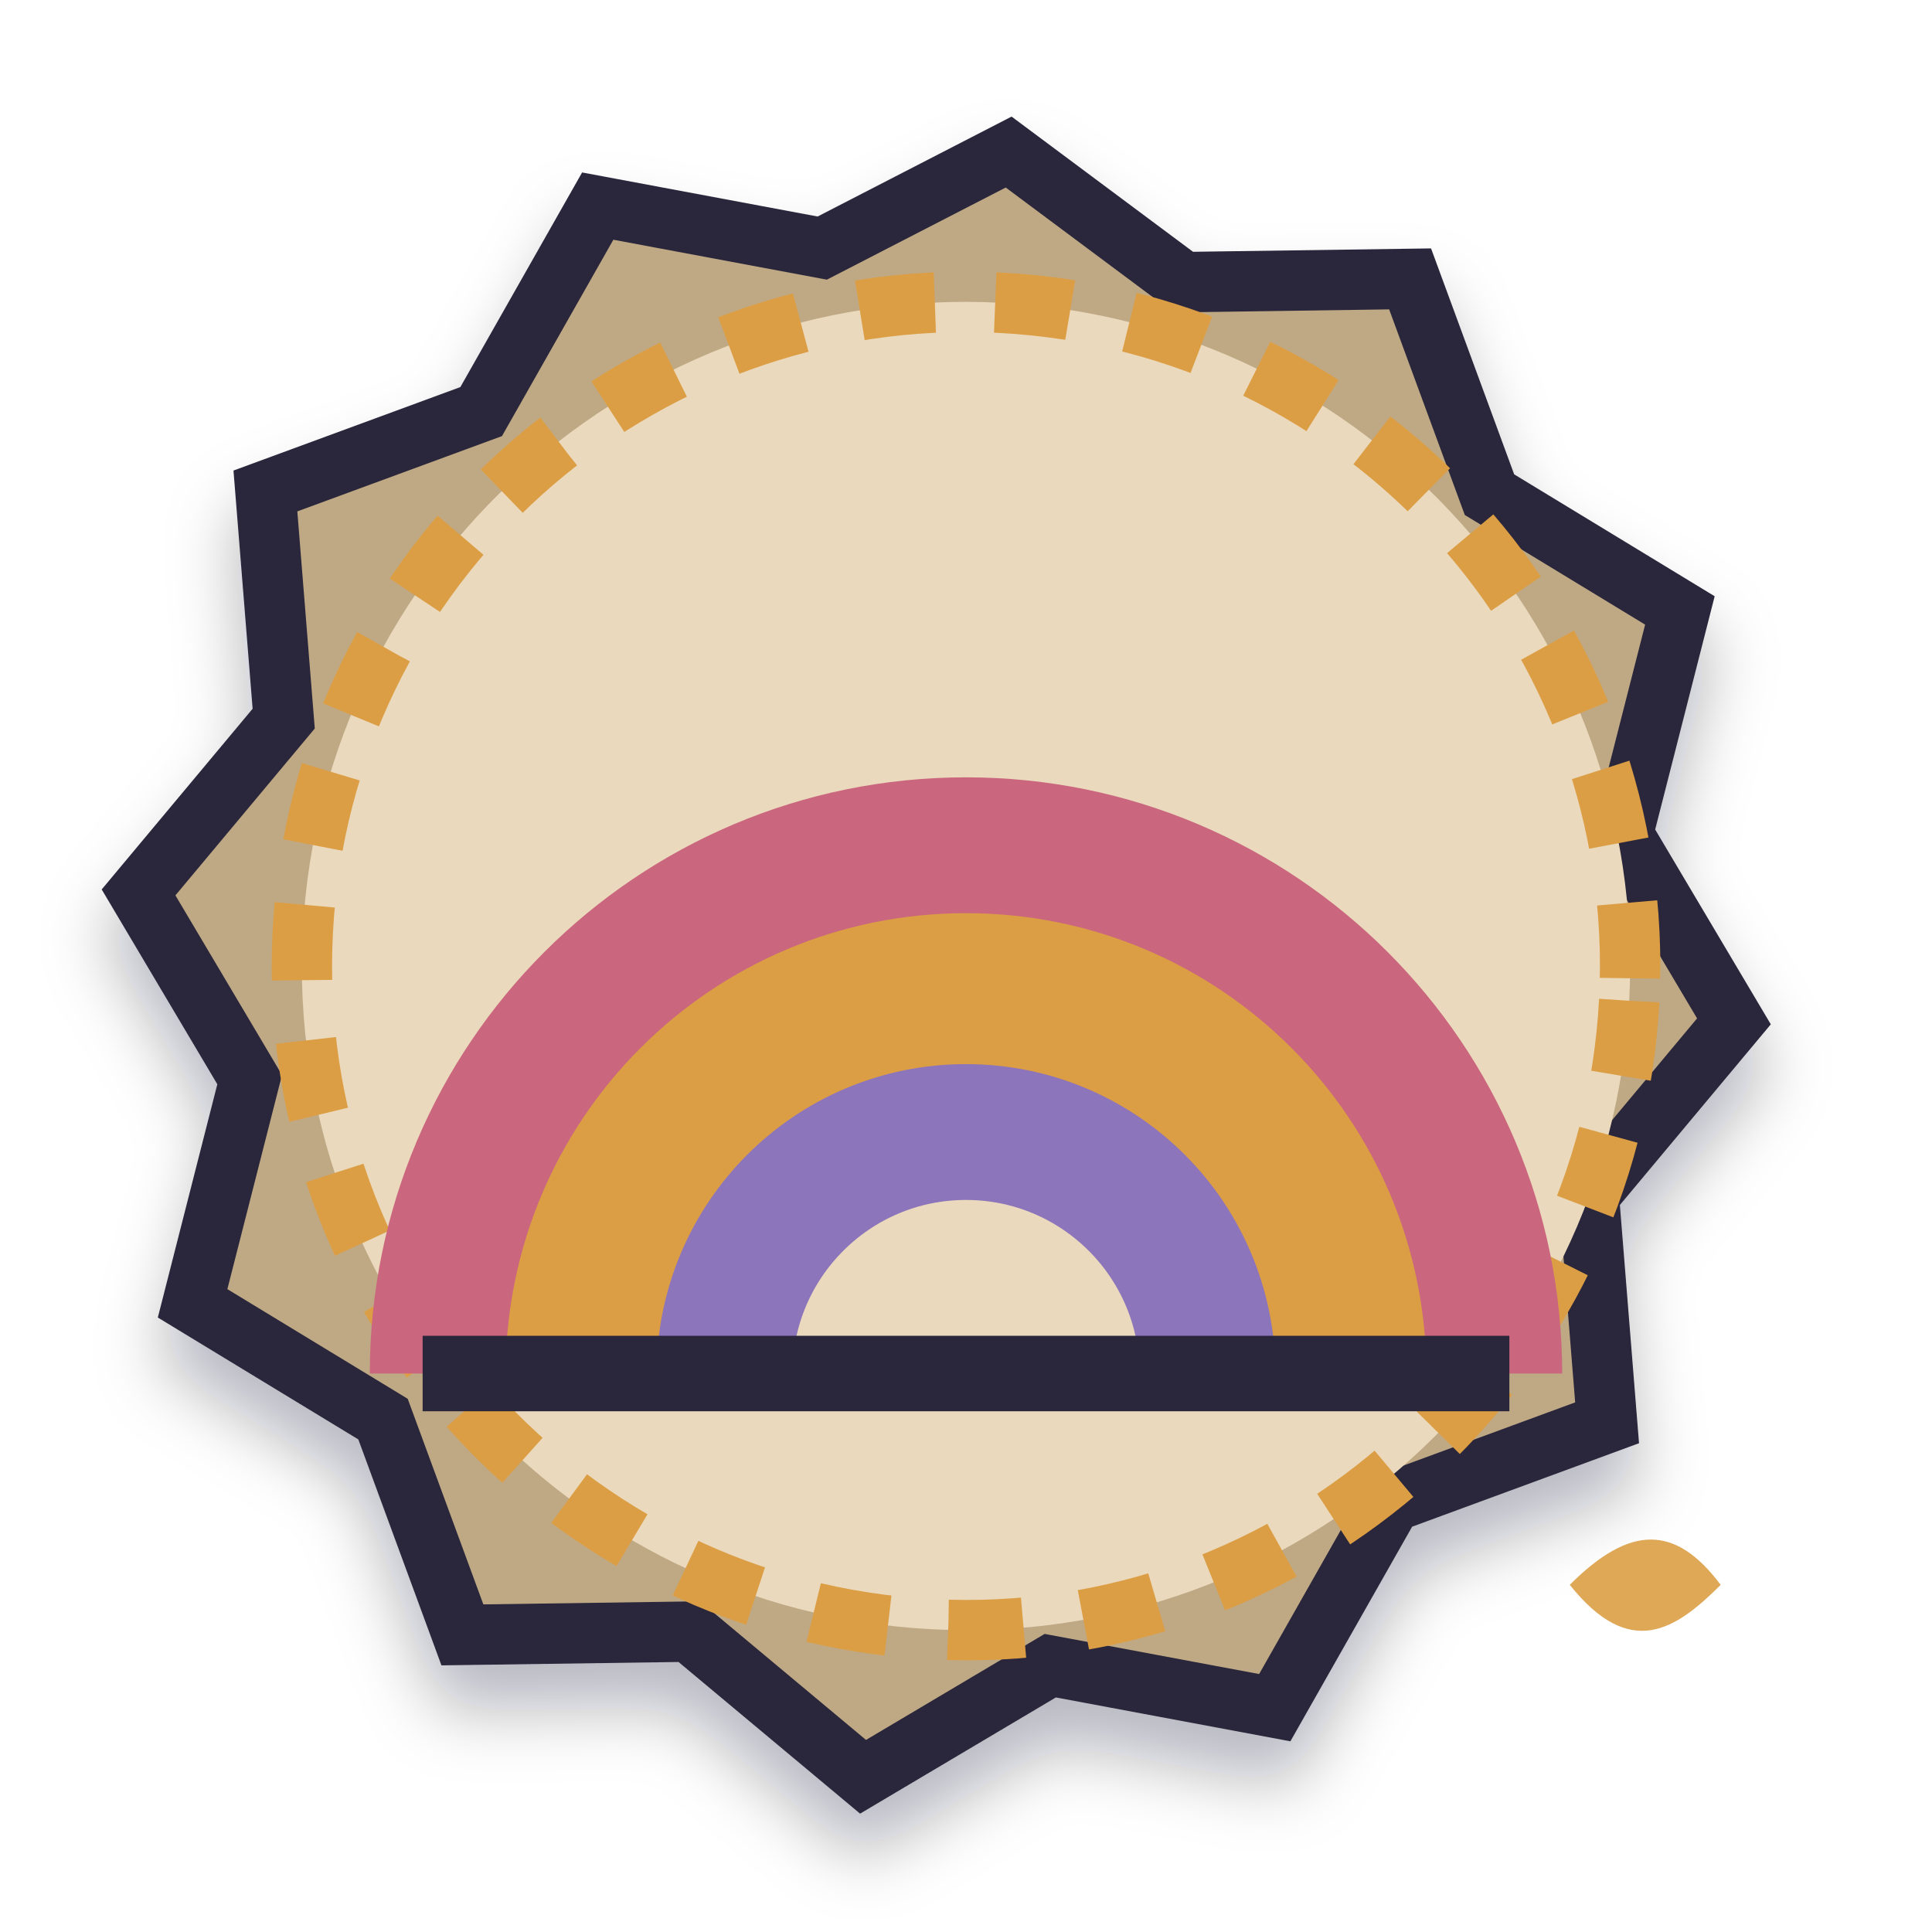
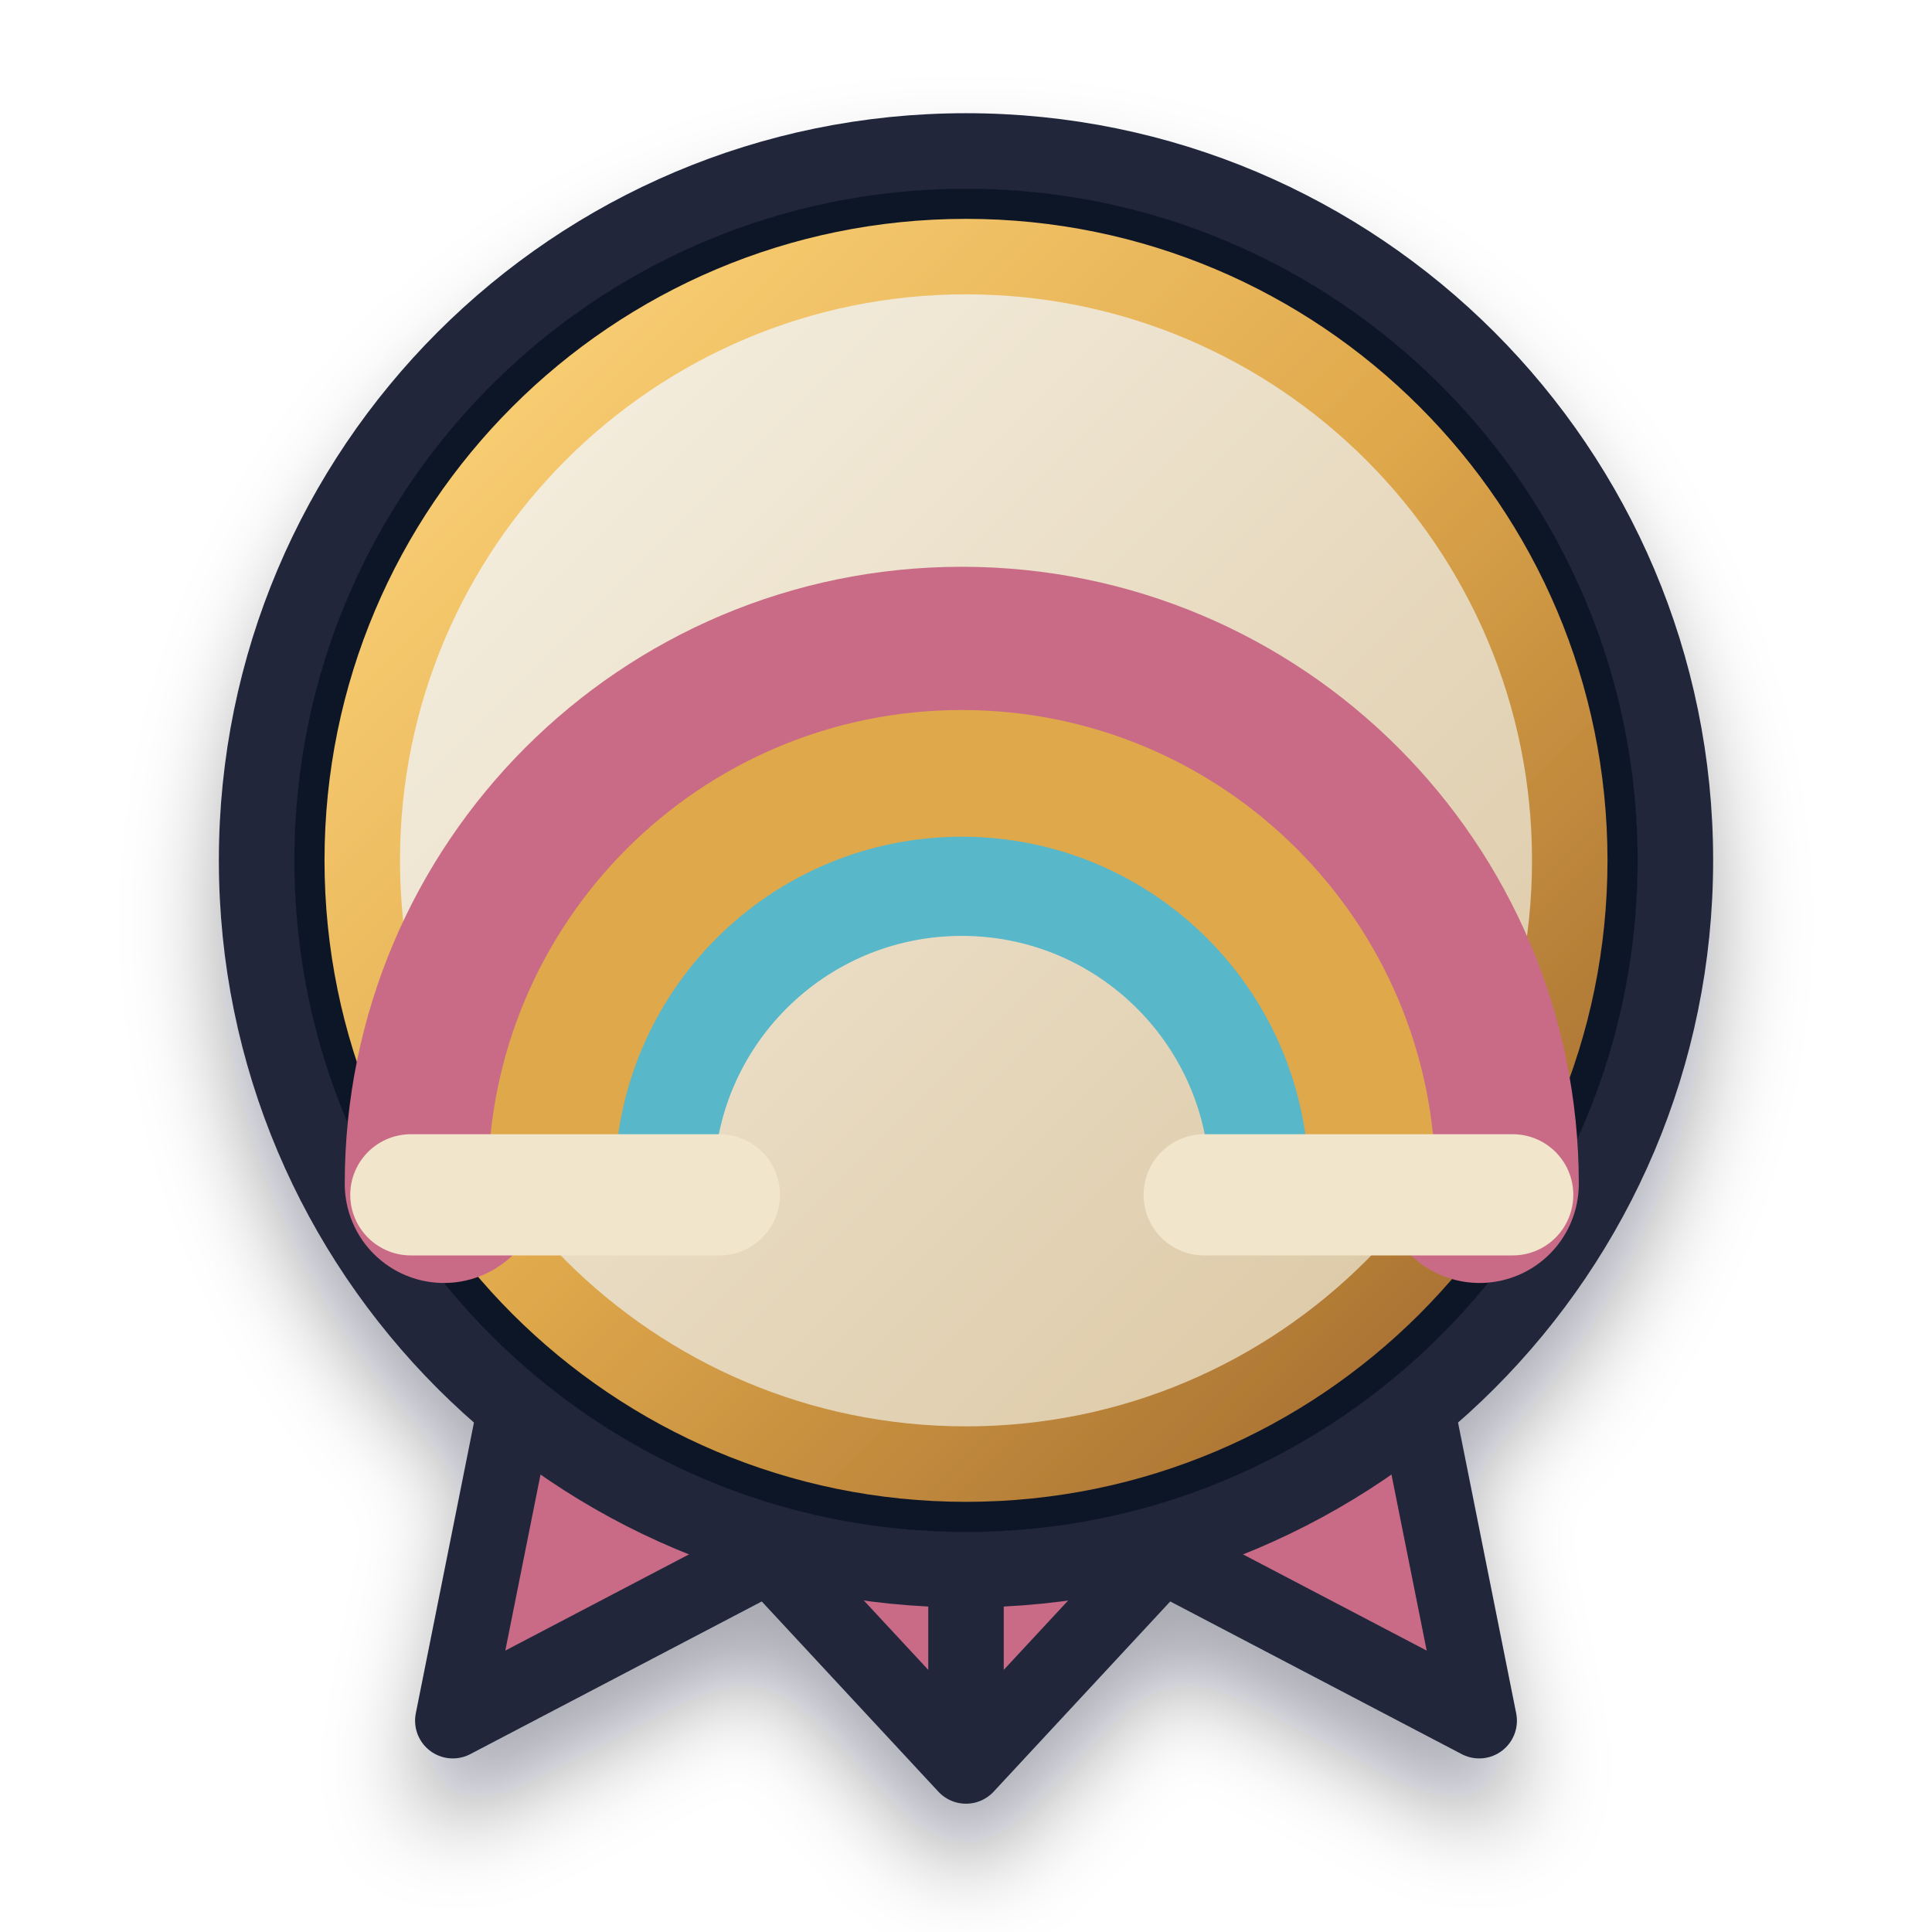
- <svg xmlns="http://www.w3.org/2000/svg" viewBox="0 0 128 128" role="img" aria-labelledby="title">
+ <svg xmlns="http://www.w3.org/2000/svg" viewBox="0 0 128 128" role="img" aria-labelledby="title" data-icon-family="achievement" data-icon-version="2">
  <defs>
-     <filter id="paper-shadow" x="-25%" y="-25%" width="150%" height="160%">
-       <feDropShadow dx="0" dy="3" stdDeviation="2.2" flood-color="#080c18" flood-opacity=".28" />
+     <filter id="lift" x="-25%" y="-25%" width="150%" height="165%">
+       <feDropShadow dx="0" dy="4" stdDeviation="3" flood-color="#050814" flood-opacity=".34" />
    </filter>
+     <linearGradient id="paper" x1="0" y1="0" x2="1" y2="1">
+       <stop stop-color="#f8f4e8" />
+       <stop offset="1" stop-color="#d9c39d" />
+     </linearGradient>
+     <linearGradient id="steel" x1="0" y1="0" x2="1" y2="1">
+       <stop stop-color="#e8edf5" />
+       <stop offset=".5" stop-color="#aebbd0" />
+       <stop offset="1" stop-color="#6f819d" />
+     </linearGradient>
+     <linearGradient id="gold" x1="0" y1="0" x2="1" y2="1">
+       <stop stop-color="#ffd77d" />
+       <stop offset=".5" stop-color="#dfa84b" />
+       <stop offset="1" stop-color="#9b642c" />
+     </linearGradient>
  </defs>
-   <g filter="url(#paper-shadow)">
-     <g transform="rotate(3 64 64)">
-       <path d="M64 10l12 8 15-1 6 14 13 7-3 15 8 12-9 12 2 15-14 6-7 14-15-2-12 8-12-9-15 1-6-14-13-7 3-15-8-12 9-12-2-15 14-6 7-14 15 2z" fill="#bfa985" stroke="#29263a" stroke-width="4" />
-       <circle cx="64" cy="64" r="44" fill="#ead9bc" stroke="#dc9e45" stroke-width="4" stroke-dasharray="5 4" />
-     </g>
-     <g class="motif">
-       <path d="M31 91a33 33 0 0166 0" fill="none" stroke="#ca667d" stroke-width="13" />
-       <path d="M39 91a25 25 0 0150 0" fill="none" stroke="#dc9e45" stroke-width="11" />
-       <path d="M48 91a16 16 0 0132 0" fill="none" stroke="#8c74ba" stroke-width="9" />
-       <path d="M28 91h72" stroke="#29263a" stroke-width="5" />
+   <g filter="url(#lift)" stroke="#20273a" stroke-width="5" stroke-linecap="round" stroke-linejoin="round">
+     <path d="M37 79l-7 35 21-11 13 14V82zM91 79l7 35-21-11-13 14V82z" fill="#c96b87" />
+     <circle cx="64" cy="57" r="47" fill="#111827" />
+     <circle cx="64" cy="57" r="40" fill="url(#paper)" stroke="url(#gold)" stroke-width="5" />
+     <g transform="translate(17 12) scale(.73)">
+       <path d="M17 91a47 47 0 0194 0" fill="none" stroke="#c96b87" stroke-width="18" />
+       <path d="M27 91a37 37 0 0174 0" fill="none" stroke="#dfa84b" stroke-width="12" />
+       <path d="M37 91a27 27 0 0154 0" fill="none" stroke="#59b7c8" stroke-width="9" />
+       <path d="M14 92h28m44 0h28" stroke="#f1e5cb" stroke-width="11" />
    </g>
  </g>
-   <path d="M104 105c4-4 7-4 10 0-3 3-6 5-10 0z" fill="#dc9e45" opacity=".9" />
</svg>
